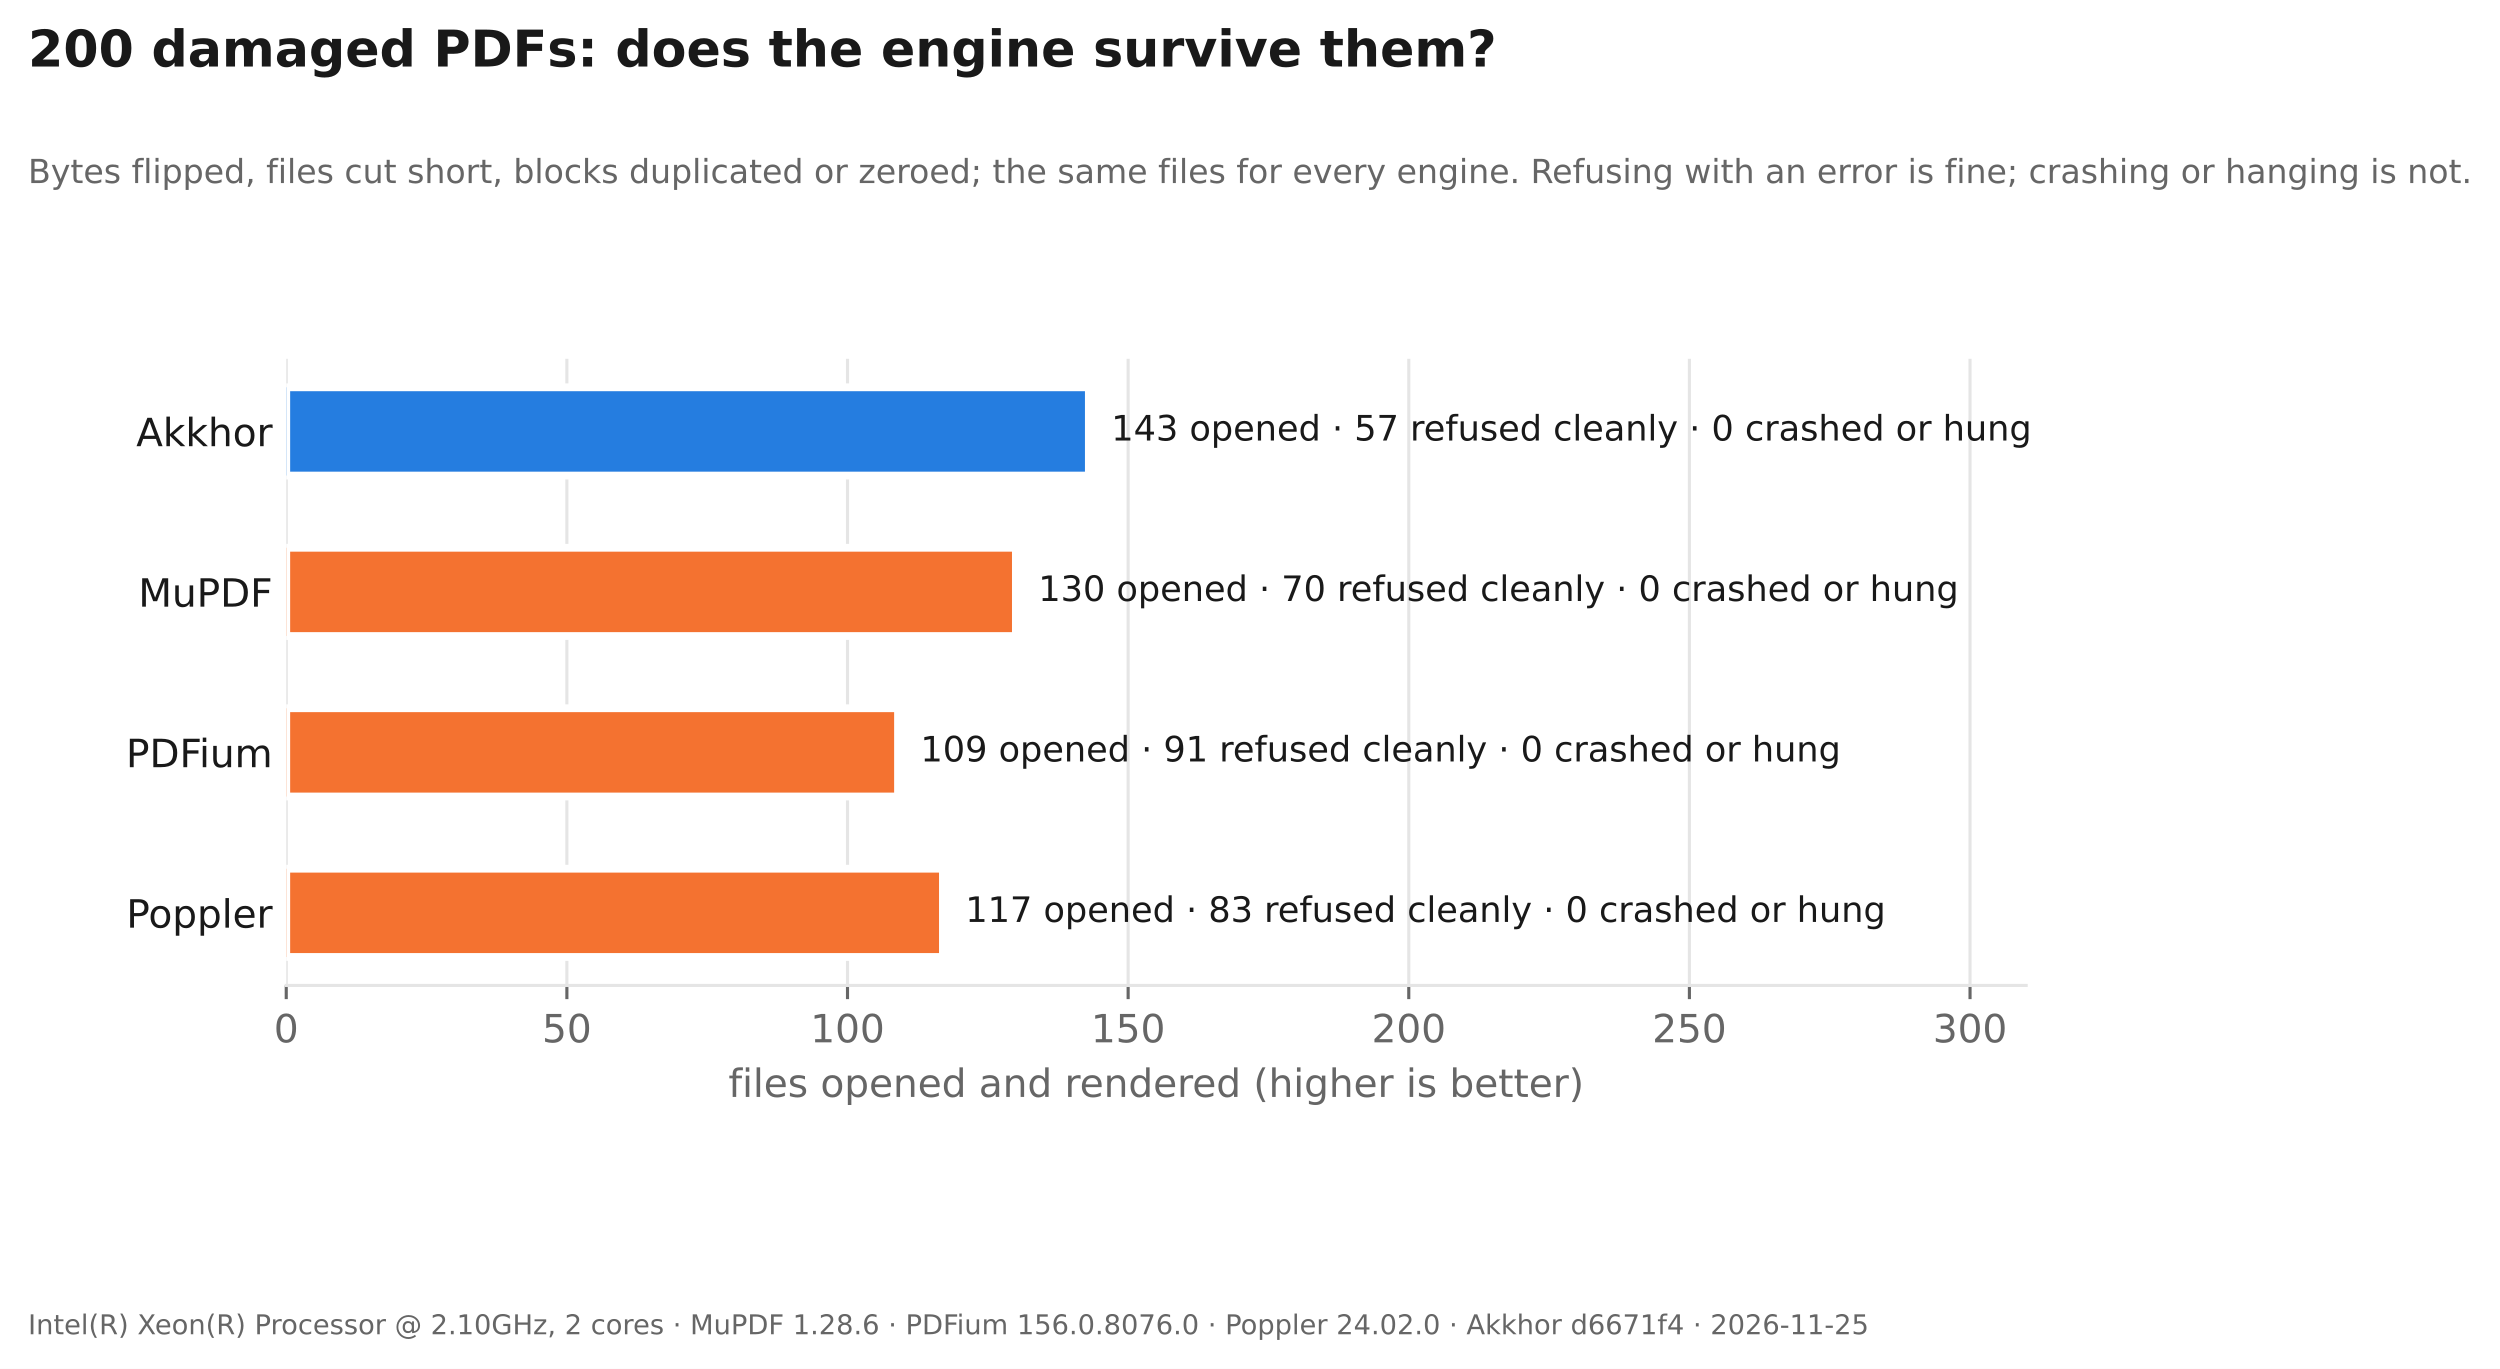
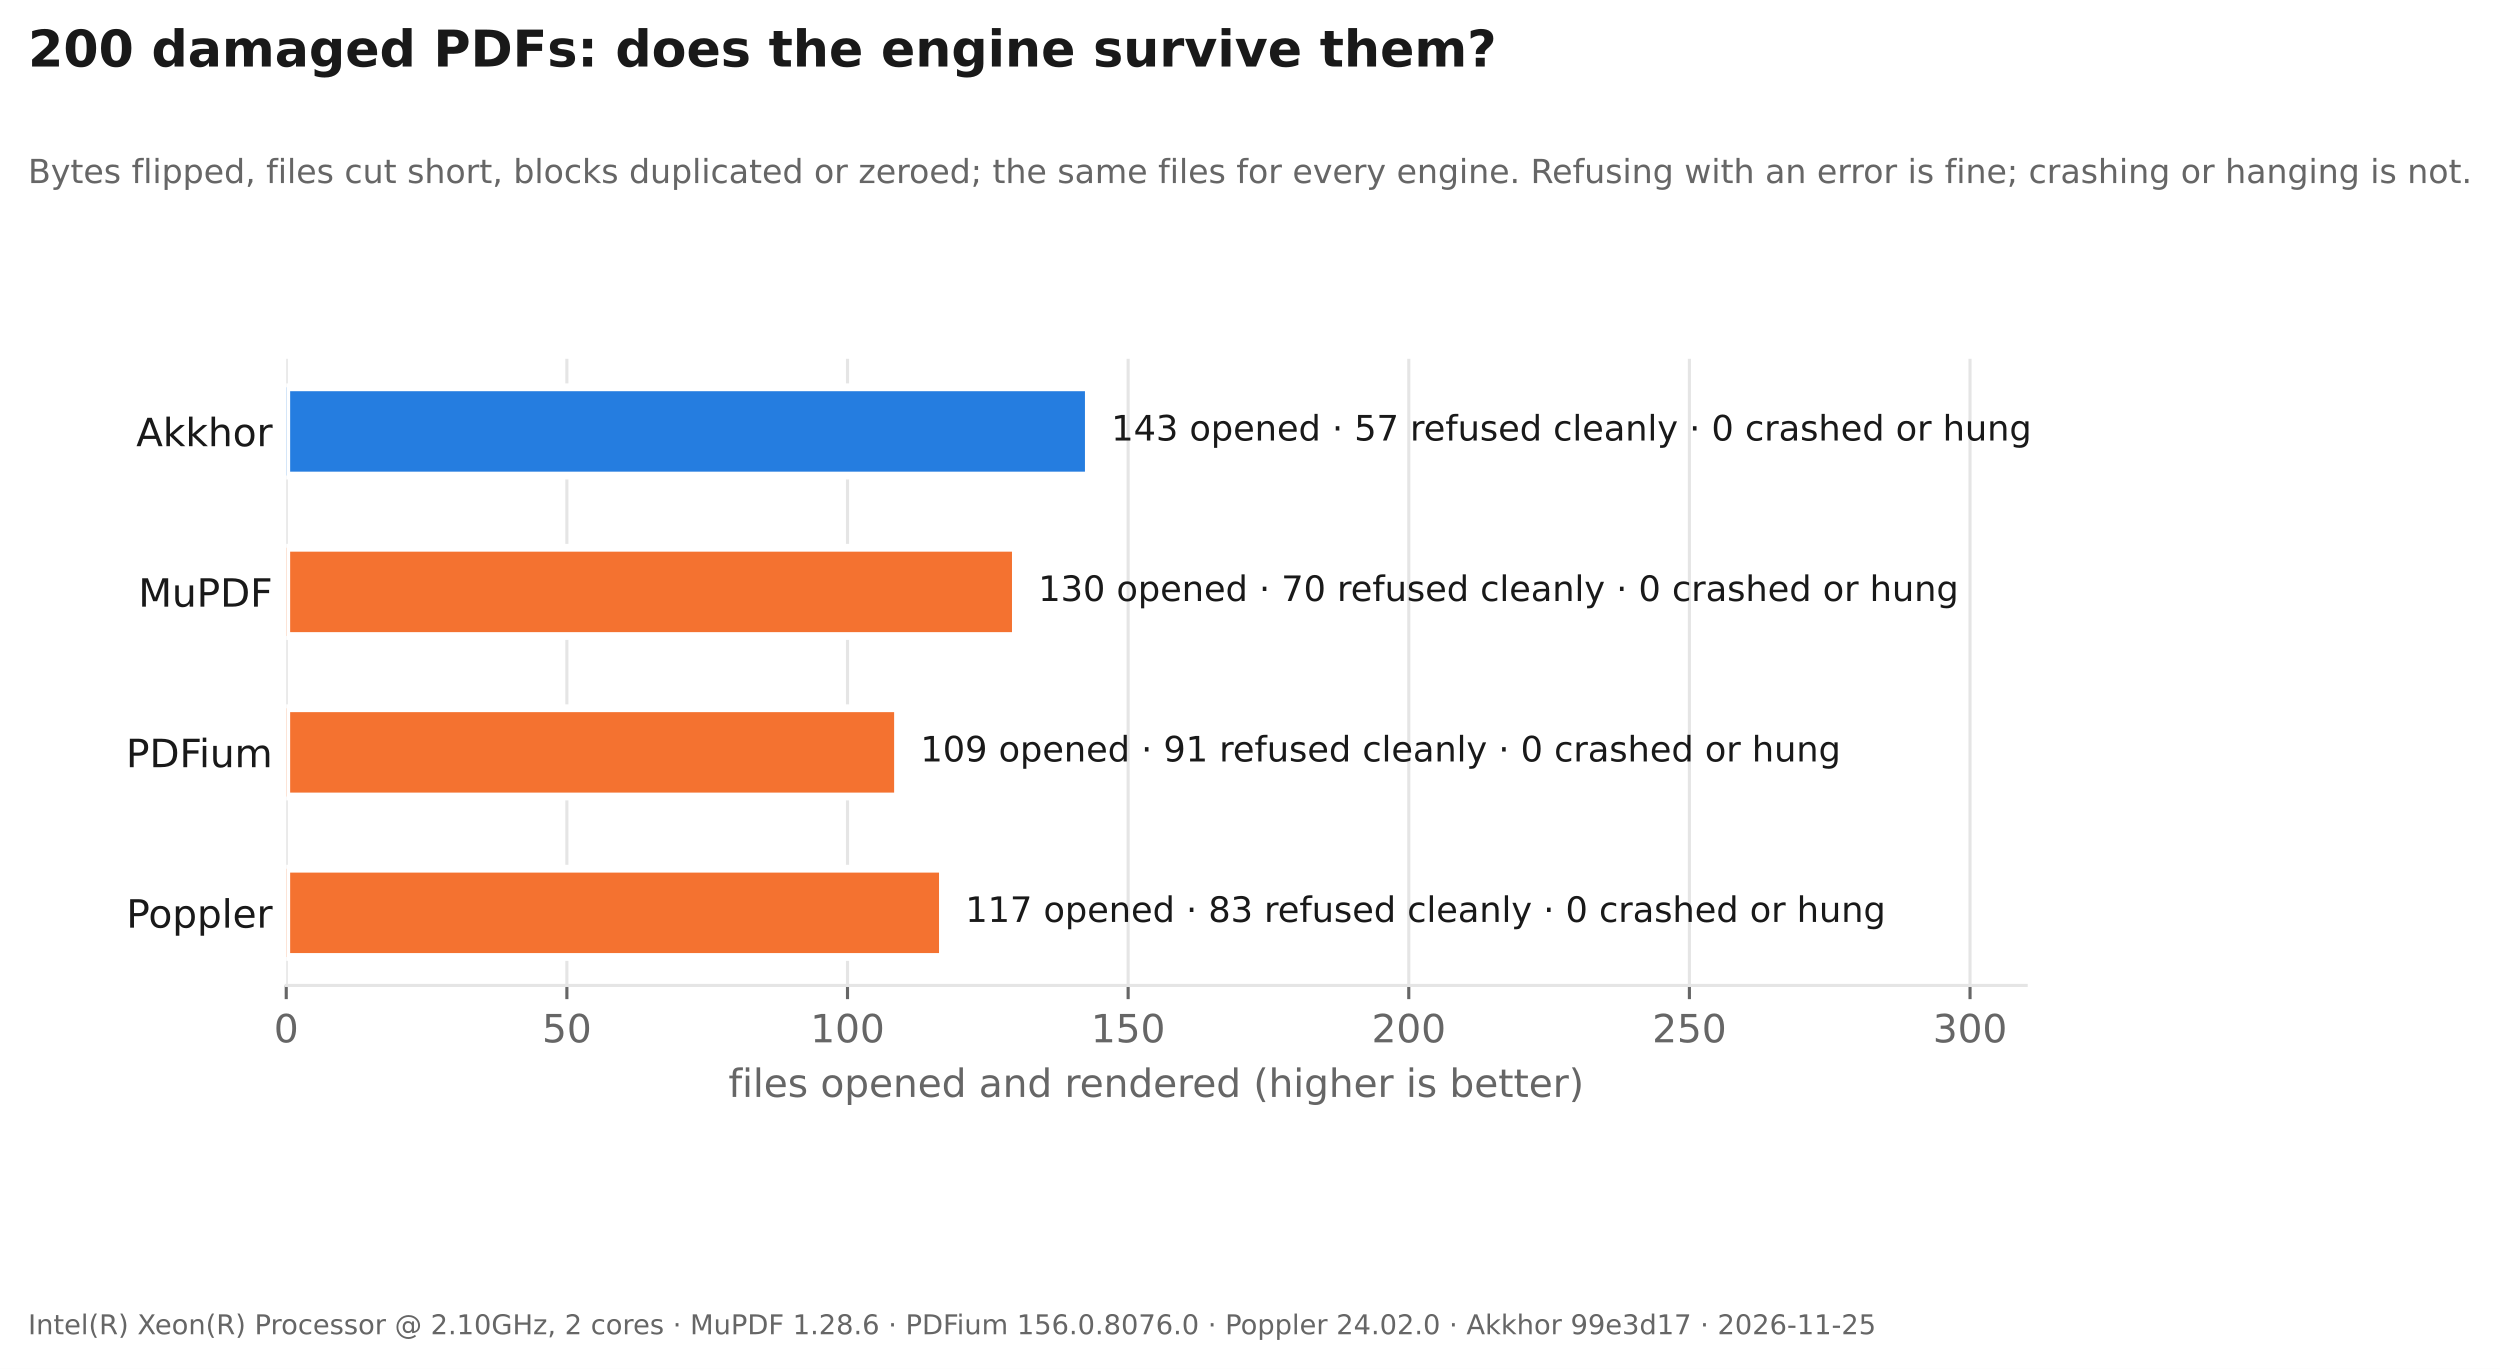
<svg xmlns="http://www.w3.org/2000/svg" xmlns:xlink="http://www.w3.org/1999/xlink" width="641.41pt" height="351.202pt" viewBox="0 0 641.41 351.202" version="1.1">
  <defs>
    <style type="text/css">*{stroke-linejoin: round; stroke-linecap: butt}</style>
  </defs>
  <g id="figure_1">
    <g id="patch_1">
      <path d="M 0 351.202  L 641.41 351.202  L 641.41 -0  L 0 -0  z " style="fill: #ffffff" />
    </g>
    <g id="axes_1">
      <g id="patch_2">
        <path d="M 73.44 252.833  L 519.84 252.833  L 519.84 92.057  L 73.44 92.057  z " style="fill: #ffffff" />
      </g>
      <g id="matplotlib.axis_1">
        <g id="xtick_1">
          <g id="line2d_1">
-             <path d="M 73.44 252.833  L 73.44 92.057  " clip-path="url(#paff11b2563)" style="fill: none; stroke: #e5e5e5; stroke-width: 0.8; stroke-linecap: square" />
+             <path d="M 73.44 252.833  L 73.44 92.057  " clip-path="url(#p6b31eba00b)" style="fill: none; stroke: #e5e5e5; stroke-width: 0.8; stroke-linecap: square" />
          </g>
          <g id="line2d_2">
            <defs>
-               <path id="m544ac855b6" d="M 0 0  L 0 3.5  " style="stroke: #666666; stroke-width: 0.8" />
+               <path id="mcaba812c47" d="M 0 0  L 0 3.5  " style="stroke: #666666; stroke-width: 0.8" />
            </defs>
            <g>
-               <use xlink:href="#m544ac855b6" x="73.44" y="252.833" style="fill: #666666; stroke: #666666; stroke-width: 0.8" />
+               <use xlink:href="#mcaba812c47" x="73.44" y="252.833" style="fill: #666666; stroke: #666666; stroke-width: 0.8" />
            </g>
          </g>
          <g id="text_1">
            <text style="font-size: 10px; font-family: 'DejaVu Sans'; text-anchor: middle; fill: #666666" x="73.44" y="267.431" transform="rotate(-0 73.44 267.4307)">0</text>
          </g>
        </g>
        <g id="xtick_2">
          <g id="line2d_3">
-             <path d="M 145.44 252.833  L 145.44 92.057  " clip-path="url(#paff11b2563)" style="fill: none; stroke: #e5e5e5; stroke-width: 0.8; stroke-linecap: square" />
+             <path d="M 145.44 252.833  L 145.44 92.057  " clip-path="url(#p6b31eba00b)" style="fill: none; stroke: #e5e5e5; stroke-width: 0.8; stroke-linecap: square" />
          </g>
          <g id="line2d_4">
            <g>
-               <use xlink:href="#m544ac855b6" x="145.44" y="252.833" style="fill: #666666; stroke: #666666; stroke-width: 0.8" />
+               <use xlink:href="#mcaba812c47" x="145.44" y="252.833" style="fill: #666666; stroke: #666666; stroke-width: 0.8" />
            </g>
          </g>
          <g id="text_2">
            <text style="font-size: 10px; font-family: 'DejaVu Sans'; text-anchor: middle; fill: #666666" x="145.44" y="267.431" transform="rotate(-0 145.44 267.4307)">50</text>
          </g>
        </g>
        <g id="xtick_3">
          <g id="line2d_5">
-             <path d="M 217.44 252.833  L 217.44 92.057  " clip-path="url(#paff11b2563)" style="fill: none; stroke: #e5e5e5; stroke-width: 0.8; stroke-linecap: square" />
+             <path d="M 217.44 252.833  L 217.44 92.057  " clip-path="url(#p6b31eba00b)" style="fill: none; stroke: #e5e5e5; stroke-width: 0.8; stroke-linecap: square" />
          </g>
          <g id="line2d_6">
            <g>
-               <use xlink:href="#m544ac855b6" x="217.44" y="252.833" style="fill: #666666; stroke: #666666; stroke-width: 0.8" />
+               <use xlink:href="#mcaba812c47" x="217.44" y="252.833" style="fill: #666666; stroke: #666666; stroke-width: 0.8" />
            </g>
          </g>
          <g id="text_3">
            <text style="font-size: 10px; font-family: 'DejaVu Sans'; text-anchor: middle; fill: #666666" x="217.44" y="267.431" transform="rotate(-0 217.44 267.4307)">100</text>
          </g>
        </g>
        <g id="xtick_4">
          <g id="line2d_7">
-             <path d="M 289.44 252.833  L 289.44 92.057  " clip-path="url(#paff11b2563)" style="fill: none; stroke: #e5e5e5; stroke-width: 0.8; stroke-linecap: square" />
+             <path d="M 289.44 252.833  L 289.44 92.057  " clip-path="url(#p6b31eba00b)" style="fill: none; stroke: #e5e5e5; stroke-width: 0.8; stroke-linecap: square" />
          </g>
          <g id="line2d_8">
            <g>
-               <use xlink:href="#m544ac855b6" x="289.44" y="252.833" style="fill: #666666; stroke: #666666; stroke-width: 0.8" />
+               <use xlink:href="#mcaba812c47" x="289.44" y="252.833" style="fill: #666666; stroke: #666666; stroke-width: 0.8" />
            </g>
          </g>
          <g id="text_4">
            <text style="font-size: 10px; font-family: 'DejaVu Sans'; text-anchor: middle; fill: #666666" x="289.44" y="267.431" transform="rotate(-0 289.44 267.4307)">150</text>
          </g>
        </g>
        <g id="xtick_5">
          <g id="line2d_9">
-             <path d="M 361.44 252.833  L 361.44 92.057  " clip-path="url(#paff11b2563)" style="fill: none; stroke: #e5e5e5; stroke-width: 0.8; stroke-linecap: square" />
+             <path d="M 361.44 252.833  L 361.44 92.057  " clip-path="url(#p6b31eba00b)" style="fill: none; stroke: #e5e5e5; stroke-width: 0.8; stroke-linecap: square" />
          </g>
          <g id="line2d_10">
            <g>
-               <use xlink:href="#m544ac855b6" x="361.44" y="252.833" style="fill: #666666; stroke: #666666; stroke-width: 0.8" />
+               <use xlink:href="#mcaba812c47" x="361.44" y="252.833" style="fill: #666666; stroke: #666666; stroke-width: 0.8" />
            </g>
          </g>
          <g id="text_5">
            <text style="font-size: 10px; font-family: 'DejaVu Sans'; text-anchor: middle; fill: #666666" x="361.44" y="267.431" transform="rotate(-0 361.44 267.4307)">200</text>
          </g>
        </g>
        <g id="xtick_6">
          <g id="line2d_11">
-             <path d="M 433.44 252.833  L 433.44 92.057  " clip-path="url(#paff11b2563)" style="fill: none; stroke: #e5e5e5; stroke-width: 0.8; stroke-linecap: square" />
+             <path d="M 433.44 252.833  L 433.44 92.057  " clip-path="url(#p6b31eba00b)" style="fill: none; stroke: #e5e5e5; stroke-width: 0.8; stroke-linecap: square" />
          </g>
          <g id="line2d_12">
            <g>
-               <use xlink:href="#m544ac855b6" x="433.44" y="252.833" style="fill: #666666; stroke: #666666; stroke-width: 0.8" />
+               <use xlink:href="#mcaba812c47" x="433.44" y="252.833" style="fill: #666666; stroke: #666666; stroke-width: 0.8" />
            </g>
          </g>
          <g id="text_6">
            <text style="font-size: 10px; font-family: 'DejaVu Sans'; text-anchor: middle; fill: #666666" x="433.44" y="267.431" transform="rotate(-0 433.44 267.4307)">250</text>
          </g>
        </g>
        <g id="xtick_7">
          <g id="line2d_13">
-             <path d="M 505.44 252.833  L 505.44 92.057  " clip-path="url(#paff11b2563)" style="fill: none; stroke: #e5e5e5; stroke-width: 0.8; stroke-linecap: square" />
+             <path d="M 505.44 252.833  L 505.44 92.057  " clip-path="url(#p6b31eba00b)" style="fill: none; stroke: #e5e5e5; stroke-width: 0.8; stroke-linecap: square" />
          </g>
          <g id="line2d_14">
            <g>
-               <use xlink:href="#m544ac855b6" x="505.44" y="252.833" style="fill: #666666; stroke: #666666; stroke-width: 0.8" />
+               <use xlink:href="#mcaba812c47" x="505.44" y="252.833" style="fill: #666666; stroke: #666666; stroke-width: 0.8" />
            </g>
          </g>
          <g id="text_7">
            <text style="font-size: 10px; font-family: 'DejaVu Sans'; text-anchor: middle; fill: #666666" x="505.44" y="267.431" transform="rotate(-0 505.44 267.4307)">300</text>
          </g>
        </g>
        <g id="text_8">
          <text style="font-size: 10px; font-family: 'DejaVu Sans'; text-anchor: middle; fill: #666666" x="296.64" y="281.431" transform="rotate(-0 296.64 281.4315)">files opened and rendered (higher is better)</text>
        </g>
      </g>
      <g id="matplotlib.axis_2">
        <g id="ytick_1">
          <g id="line2d_15" />
          <g id="text_9">
            <text style="font-size: 10px; font-family: 'DejaVu Sans'; text-anchor: end; fill: #191919" x="69.94" y="114.486" transform="rotate(-0 69.94 114.4865)">Akkhor</text>
          </g>
        </g>
        <g id="ytick_2">
          <g id="line2d_16" />
          <g id="text_10">
            <text style="font-size: 10px; font-family: 'DejaVu Sans'; text-anchor: end; fill: #191919" x="69.94" y="155.658" transform="rotate(-0 69.94 155.6579)">MuPDF</text>
          </g>
        </g>
        <g id="ytick_3">
          <g id="line2d_17" />
          <g id="text_11">
            <text style="font-size: 10px; font-family: 'DejaVu Sans'; text-anchor: end; fill: #191919" x="69.94" y="196.83" transform="rotate(-0 69.94 196.8302)">PDFium</text>
          </g>
        </g>
        <g id="ytick_4">
          <g id="line2d_18" />
          <g id="text_12">
            <text style="font-size: 10px; font-family: 'DejaVu Sans'; text-anchor: end; fill: #191919" x="69.94" y="238.002" transform="rotate(-0 69.94 238.002)">Poppler</text>
          </g>
        </g>
      </g>
      <g id="patch_3">
-         <path d="M 73.44 122.01  L 279.36 122.01  L 279.36 99.365  L 73.44 99.365  z " clip-path="url(#paff11b2563)" style="fill: #257de0; stroke: #ffffff; stroke-width: 2; stroke-linejoin: miter" />
+         <path d="M 73.44 122.01  L 279.36 122.01  L 279.36 99.365  L 73.44 99.365  z " clip-path="url(#p6b31eba00b)" style="fill: #257de0; stroke: #ffffff; stroke-width: 2; stroke-linejoin: miter" />
      </g>
      <g id="patch_4">
-         <path d="M 73.44 163.181  L 260.64 163.181  L 260.64 140.537  L 73.44 140.537  z " clip-path="url(#paff11b2563)" style="fill: #f47230; stroke: #ffffff; stroke-width: 2; stroke-linejoin: miter" />
+         <path d="M 73.44 163.181  L 260.64 163.181  L 260.64 140.537  L 73.44 140.537  z " clip-path="url(#p6b31eba00b)" style="fill: #f47230; stroke: #ffffff; stroke-width: 2; stroke-linejoin: miter" />
      </g>
      <g id="patch_5">
-         <path d="M 73.44 204.353  L 230.4 204.353  L 230.4 181.709  L 73.44 181.709  z " clip-path="url(#paff11b2563)" style="fill: #f47230; stroke: #ffffff; stroke-width: 2; stroke-linejoin: miter" />
+         <path d="M 73.44 204.353  L 230.4 204.353  L 230.4 181.709  L 73.44 181.709  z " clip-path="url(#p6b31eba00b)" style="fill: #f47230; stroke: #ffffff; stroke-width: 2; stroke-linejoin: miter" />
      </g>
      <g id="patch_6">
-         <path d="M 73.44 245.525  L 241.92 245.525  L 241.92 222.881  L 73.44 222.881  z " clip-path="url(#paff11b2563)" style="fill: #f47230; stroke: #ffffff; stroke-width: 2; stroke-linejoin: miter" />
+         <path d="M 73.44 245.525  L 241.92 245.525  L 241.92 222.881  L 73.44 222.881  z " clip-path="url(#p6b31eba00b)" style="fill: #f47230; stroke: #ffffff; stroke-width: 2; stroke-linejoin: miter" />
      </g>
      <g id="patch_7">
        <path d="M 73.44 252.833  L 519.84 252.833  " style="fill: none; stroke: #e5e5e5; stroke-width: 0.8; stroke-linejoin: miter; stroke-linecap: square" />
      </g>
      <g id="text_13">
        <text style="font-size: 9px; font-family: 'DejaVu Sans'; text-anchor: start; fill: #191919" x="285.12" y="113.026" transform="rotate(-0 285.12 113.0255)">143 opened · 57 refused cleanly · 0 crashed or hung</text>
      </g>
      <g id="text_14">
        <text style="font-size: 9px; font-family: 'DejaVu Sans'; text-anchor: start; fill: #191919" x="266.4" y="154.197" transform="rotate(-0 266.4 154.1973)">130 opened · 70 refused cleanly · 0 crashed or hung</text>
      </g>
      <g id="text_15">
        <text style="font-size: 9px; font-family: 'DejaVu Sans'; text-anchor: start; fill: #191919" x="236.16" y="195.369" transform="rotate(-0 236.16 195.3692)">109 opened · 91 refused cleanly · 0 crashed or hung</text>
      </g>
      <g id="text_16">
        <text style="font-size: 9px; font-family: 'DejaVu Sans'; text-anchor: start; fill: #191919" x="247.68" y="236.541" transform="rotate(-0 247.68 236.541)">117 opened · 83 refused cleanly · 0 crashed or hung</text>
      </g>
    </g>
    <g id="text_17">
      <text style="font-weight: 700; font-size: 13px; font-family: 'DejaVu Sans'; text-anchor: start; fill: #191919" x="7.2" y="17.078" transform="rotate(-0 7.2 17.07797)">200 damaged PDFs: does the engine survive them?</text>
    </g>
    <g id="text_18">
      <text style="font-size: 8.5px; font-family: 'DejaVu Sans'; text-anchor: start; fill: #666666" x="7.2" y="46.959" transform="rotate(-0 7.2 46.95902)">Bytes flipped, files cut short, blocks duplicated or zeroed; the same files for every engine. Refusing with an error is fine; crashing or hanging is not.</text>
    </g>
    <g id="text_19">
-       <text style="font-size: 7px; font-family: 'DejaVu Sans'; text-anchor: start; fill: #666666" x="7.2" y="342.32" transform="rotate(-0 7.2 342.3199)">Intel(R) Xeon(R) Processor @ 2.10GHz, 2 cores · MuPDF 1.28.6 · PDFium 156.0.8076.0 · Poppler 24.02.0 · Akkhor d6671f4 · 2026-11-25</text>
+       <text style="font-size: 7px; font-family: 'DejaVu Sans'; text-anchor: start; fill: #666666" x="7.2" y="342.32" transform="rotate(-0 7.2 342.3199)">Intel(R) Xeon(R) Processor @ 2.10GHz, 2 cores · MuPDF 1.28.6 · PDFium 156.0.8076.0 · Poppler 24.02.0 · Akkhor 99e3d17 · 2026-11-25</text>
    </g>
  </g>
  <defs>
-     <clipPath id="paff11b2563">
+     <clipPath id="p6b31eba00b">
      <rect x="73.44" y="92.057" width="446.4" height="160.776" />
    </clipPath>
  </defs>
</svg>
